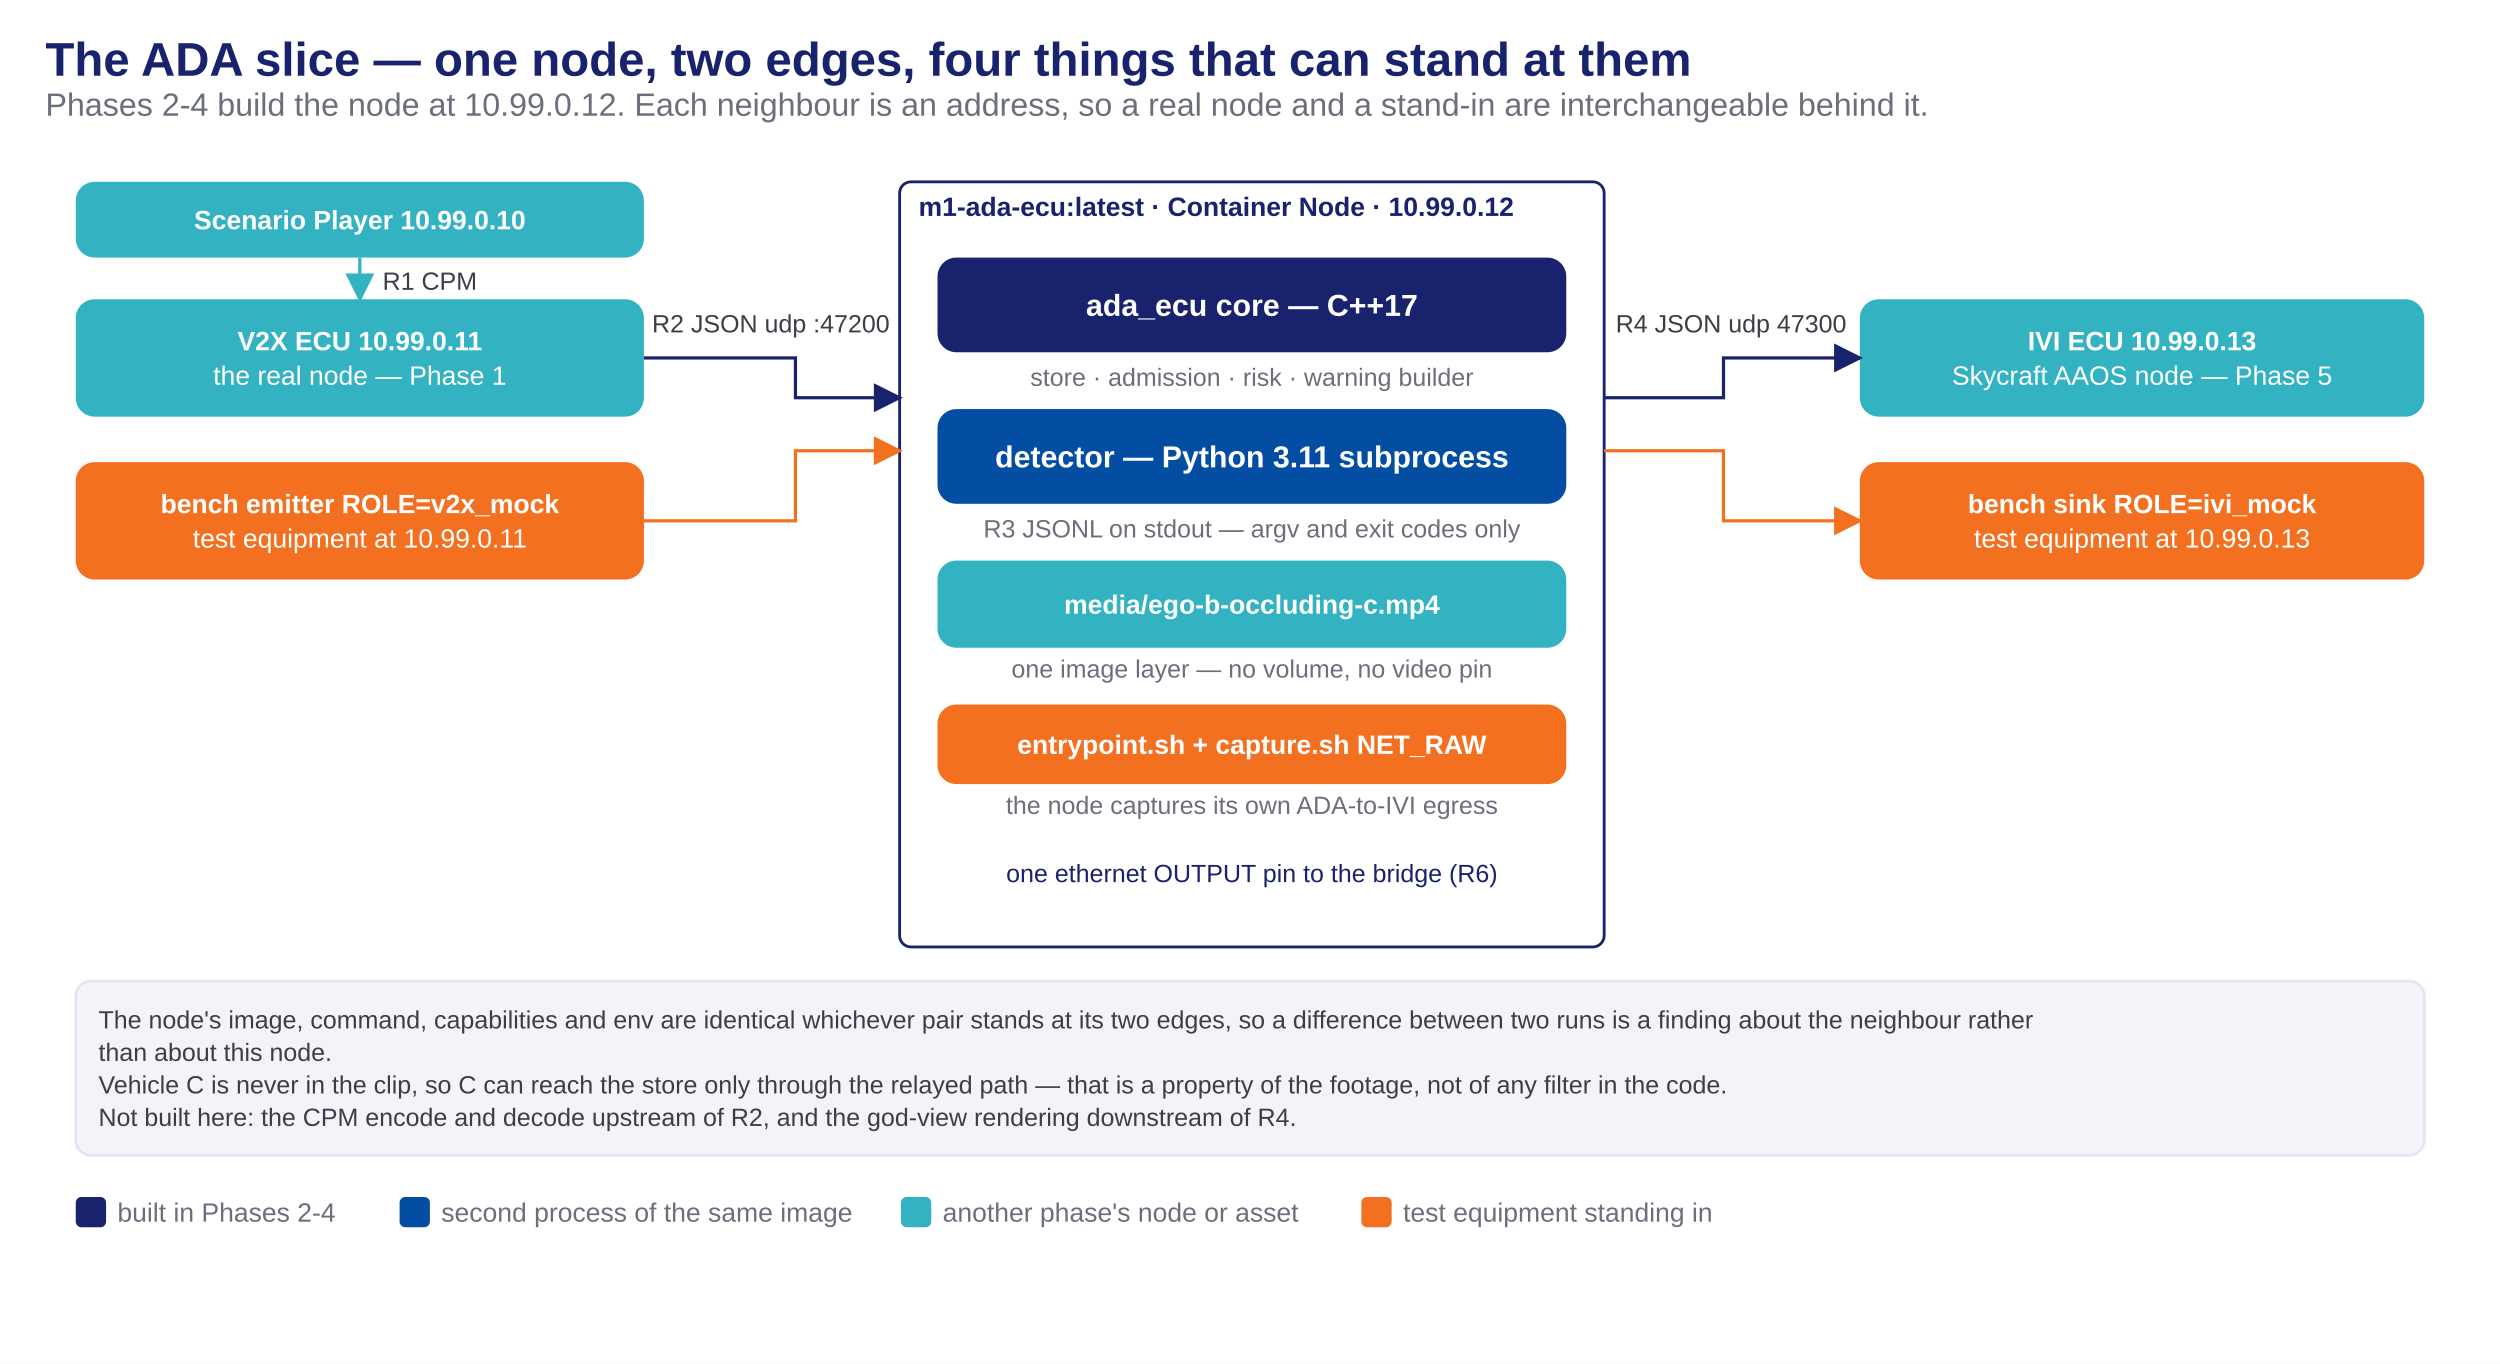
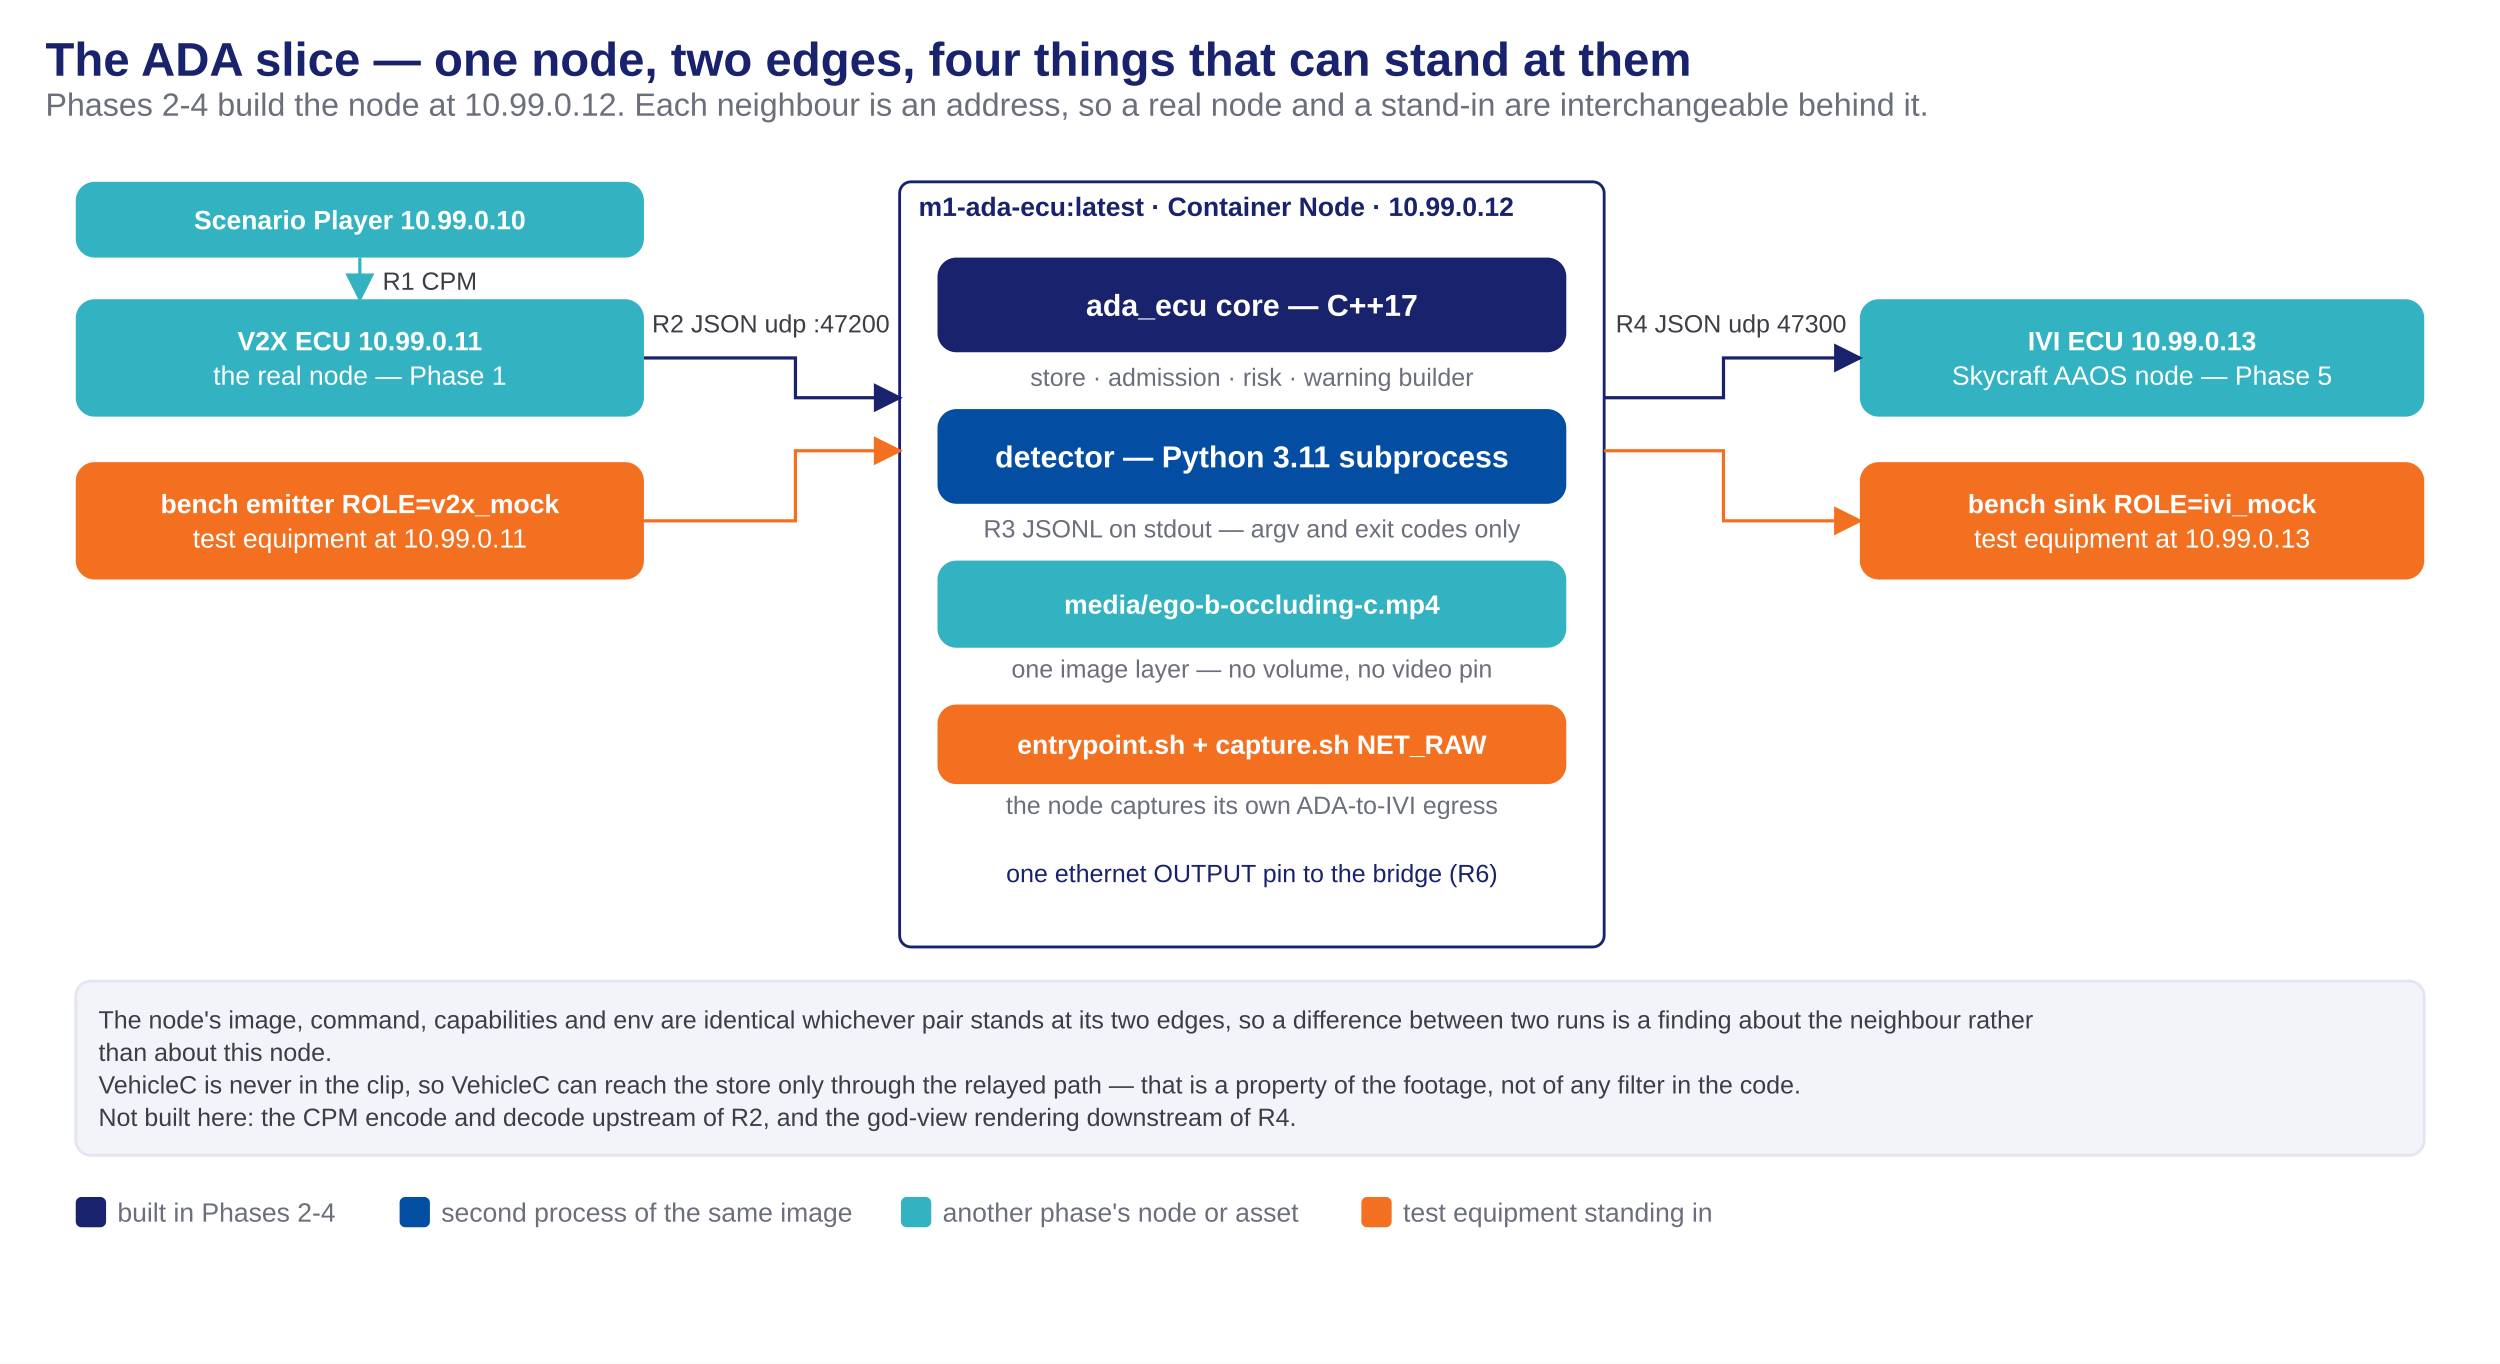
- <svg xmlns="http://www.w3.org/2000/svg" version="1.1" width="1320px" height="720px" viewBox="0 0 1320 720" font-family="Segoe UI, Arial, sans-serif" content="&lt;mxfile host=&quot;app.diagrams.net&quot;&gt;&#10;  &lt;diagram name=&quot;phase2-4-ada-slice&quot; id=&quot;phase2-4-ada-slice&quot;&gt;&#10;    &lt;mxGraphModel dx=&quot;1400&quot; dy=&quot;820&quot; grid=&quot;1&quot; gridSize=&quot;10&quot; guides=&quot;1&quot; tooltips=&quot;1&quot; connect=&quot;1&quot; arrows=&quot;1&quot; fold=&quot;1&quot; page=&quot;1&quot; pageScale=&quot;1&quot; pageWidth=&quot;1320&quot; pageHeight=&quot;720&quot; math=&quot;0&quot; shadow=&quot;0&quot;&gt;&#10;      &lt;root&gt;&#10;        &lt;mxCell id=&quot;0&quot; /&gt;&#10;        &lt;mxCell id=&quot;1&quot; parent=&quot;0&quot; /&gt;&#10;        &lt;mxCell id=&quot;t1&quot; value=&quot;The ADA slice — one node, two edges, four things that can stand at them&quot; style=&quot;text;html=1;align=left;verticalAlign=middle;fontSize=25.0;fontColor=#19226D;fontStyle=1;&quot; vertex=&quot;1&quot; parent=&quot;1&quot;&gt;&lt;mxGeometry x=&quot;24&quot; y=&quot;20&quot; width=&quot;1272&quot; height=&quot;22&quot; as=&quot;geometry&quot; /&gt;&lt;/mxCell&gt;&#10;        &lt;mxCell id=&quot;t2&quot; value=&quot;Phases 2-4 build the node at 10.99.0.12. Each neighbour is an address, so a real node and a stand-in are interchangeable behind it.&quot; style=&quot;text;html=1;align=left;verticalAlign=middle;fontSize=17.0;fontColor=#6b6e7b;fontStyle=0;&quot; vertex=&quot;1&quot; parent=&quot;1&quot;&gt;&lt;mxGeometry x=&quot;24&quot; y=&quot;44&quot; width=&quot;1272&quot; height=&quot;22&quot; as=&quot;geometry&quot; /&gt;&lt;/mxCell&gt;&#10;        &lt;mxCell id=&quot;g3&quot; value=&quot;m1-ada-ecu:latest  ·  Container Node  ·  10.99.0.12&quot; style=&quot;rounded=1;arcSize=6;html=1;fillColor=none;strokeColor=#19226D;fontColor=#19226D;fontSize=14.0;fontStyle=1;verticalAlign=top;align=left;spacingLeft=10;spacingTop=4;dashed=0;&quot; vertex=&quot;1&quot; parent=&quot;1&quot;&gt;&lt;mxGeometry x=&quot;475&quot; y=&quot;96&quot; width=&quot;372&quot; height=&quot;404&quot; as=&quot;geometry&quot; /&gt;&lt;/mxCell&gt;&#10;        &lt;mxCell id=&quot;b4&quot; value=&quot;ada_ecu core — C++17&quot; style=&quot;rounded=1;arcSize=10;html=1;fillColor=#19226D;strokeColor=none;fontColor=#ffffff;fontSize=16.0;fontStyle=1;whiteSpace=wrap;verticalAlign=middle;align=center;&quot; vertex=&quot;1&quot; parent=&quot;1&quot;&gt;&lt;mxGeometry x=&quot;495&quot; y=&quot;136&quot; width=&quot;332&quot; height=&quot;50&quot; as=&quot;geometry&quot; /&gt;&lt;/mxCell&gt;&#10;        &lt;mxCell id=&quot;t5&quot; value=&quot;store · admission · risk · warning builder&quot; style=&quot;text;html=1;align=center;verticalAlign=middle;fontSize=13.2;fontColor=#6b6e7b;fontStyle=0;&quot; vertex=&quot;1&quot; parent=&quot;1&quot;&gt;&lt;mxGeometry x=&quot;495&quot; y=&quot;190&quot; width=&quot;332&quot; height=&quot;18&quot; as=&quot;geometry&quot; /&gt;&lt;/mxCell&gt;&#10;        &lt;mxCell id=&quot;b6&quot; value=&quot;detector — Python 3.11 subprocess&quot; style=&quot;rounded=1;arcSize=10;html=1;fillColor=#034EA2;strokeColor=none;fontColor=#ffffff;fontSize=16.0;fontStyle=1;whiteSpace=wrap;verticalAlign=middle;align=center;&quot; vertex=&quot;1&quot; parent=&quot;1&quot;&gt;&lt;mxGeometry x=&quot;495&quot; y=&quot;216&quot; width=&quot;332&quot; height=&quot;50&quot; as=&quot;geometry&quot; /&gt;&lt;/mxCell&gt;&#10;        &lt;mxCell id=&quot;t7&quot; value=&quot;R3 JSONL on stdout — argv and exit codes only&quot; style=&quot;text;html=1;align=center;verticalAlign=middle;fontSize=13.2;fontColor=#6b6e7b;fontStyle=0;&quot; vertex=&quot;1&quot; parent=&quot;1&quot;&gt;&lt;mxGeometry x=&quot;495&quot; y=&quot;270&quot; width=&quot;332&quot; height=&quot;18&quot; as=&quot;geometry&quot; /&gt;&lt;/mxCell&gt;&#10;        &lt;mxCell id=&quot;b8&quot; value=&quot;media/ego-b-occluding-c.mp4&quot; style=&quot;rounded=1;arcSize=10;html=1;fillColor=#33B2C1;strokeColor=none;fontColor=#ffffff;fontSize=14.0;fontStyle=1;whiteSpace=wrap;verticalAlign=middle;align=center;&quot; vertex=&quot;1&quot; parent=&quot;1&quot;&gt;&lt;mxGeometry x=&quot;495&quot; y=&quot;296&quot; width=&quot;332&quot; height=&quot;46&quot; as=&quot;geometry&quot; /&gt;&lt;/mxCell&gt;&#10;        &lt;mxCell id=&quot;t9&quot; value=&quot;one image layer — no volume, no video pin&quot; style=&quot;text;html=1;align=center;verticalAlign=middle;fontSize=13.2;fontColor=#6b6e7b;fontStyle=0;&quot; vertex=&quot;1&quot; parent=&quot;1&quot;&gt;&lt;mxGeometry x=&quot;495&quot; y=&quot;344&quot; width=&quot;332&quot; height=&quot;18&quot; as=&quot;geometry&quot; /&gt;&lt;/mxCell&gt;&#10;        &lt;mxCell id=&quot;b10&quot; value=&quot;entrypoint.sh + capture.sh   NET_RAW&quot; style=&quot;rounded=1;arcSize=10;html=1;fillColor=#F37021;strokeColor=none;fontColor=#ffffff;fontSize=14.0;fontStyle=1;whiteSpace=wrap;verticalAlign=middle;align=center;&quot; vertex=&quot;1&quot; parent=&quot;1&quot;&gt;&lt;mxGeometry x=&quot;495&quot; y=&quot;372&quot; width=&quot;332&quot; height=&quot;42&quot; as=&quot;geometry&quot; /&gt;&lt;/mxCell&gt;&#10;        &lt;mxCell id=&quot;t11&quot; value=&quot;the node captures its own ADA-to-IVI egress&quot; style=&quot;text;html=1;align=center;verticalAlign=middle;fontSize=13.2;fontColor=#6b6e7b;fontStyle=0;&quot; vertex=&quot;1&quot; parent=&quot;1&quot;&gt;&lt;mxGeometry x=&quot;495&quot; y=&quot;416&quot; width=&quot;332&quot; height=&quot;18&quot; as=&quot;geometry&quot; /&gt;&lt;/mxCell&gt;&#10;        &lt;mxCell id=&quot;t12&quot; value=&quot;one ethernet OUTPUT pin to the bridge (R6)&quot; style=&quot;text;html=1;align=center;verticalAlign=middle;fontSize=13.2;fontColor=#19226D;fontStyle=0;&quot; vertex=&quot;1&quot; parent=&quot;1&quot;&gt;&lt;mxGeometry x=&quot;495&quot; y=&quot;452&quot; width=&quot;332&quot; height=&quot;18&quot; as=&quot;geometry&quot; /&gt;&lt;/mxCell&gt;&#10;        &lt;mxCell id=&quot;b13&quot; value=&quot;Scenario Player   10.99.0.10&quot; style=&quot;rounded=1;arcSize=10;html=1;fillColor=#33B2C1;strokeColor=none;fontColor=#ffffff;fontSize=14.0;fontStyle=1;whiteSpace=wrap;verticalAlign=middle;align=center;&quot; vertex=&quot;1&quot; parent=&quot;1&quot;&gt;&lt;mxGeometry x=&quot;40&quot; y=&quot;96&quot; width=&quot;300&quot; height=&quot;40&quot; as=&quot;geometry&quot; /&gt;&lt;/mxCell&gt;&#10;        &lt;mxCell id=&quot;b14&quot; value=&quot;V2X ECU   10.99.0.11&amp;#10;the real node — Phase 1&quot; style=&quot;rounded=1;arcSize=10;html=1;fillColor=#33B2C1;strokeColor=none;fontColor=#ffffff;fontSize=14.0;fontStyle=1;whiteSpace=wrap;verticalAlign=middle;align=center;&quot; vertex=&quot;1&quot; parent=&quot;1&quot;&gt;&lt;mxGeometry x=&quot;40&quot; y=&quot;158&quot; width=&quot;300&quot; height=&quot;62&quot; as=&quot;geometry&quot; /&gt;&lt;/mxCell&gt;&#10;        &lt;mxCell id=&quot;b15&quot; value=&quot;bench emitter   ROLE=v2x_mock&amp;#10;test equipment at 10.99.0.11&quot; style=&quot;rounded=1;arcSize=10;html=1;fillColor=#F37021;strokeColor=none;fontColor=#ffffff;fontSize=14.0;fontStyle=1;whiteSpace=wrap;verticalAlign=middle;align=center;&quot; vertex=&quot;1&quot; parent=&quot;1&quot;&gt;&lt;mxGeometry x=&quot;40&quot; y=&quot;244&quot; width=&quot;300&quot; height=&quot;62&quot; as=&quot;geometry&quot; /&gt;&lt;/mxCell&gt;&#10;        &lt;mxCell id=&quot;e16&quot; value=&quot;R1 CPM&quot; style=&quot;html=1;endArrow=block;endFill=1;strokeColor=#33B2C1;edgeStyle=orthogonalEdgeStyle;rounded=0;fontSize=13.2;fontColor=#3d3d46;labelBackgroundColor=none;&quot; edge=&quot;1&quot; parent=&quot;1&quot;&gt;&lt;mxGeometry relative=&quot;1&quot; as=&quot;geometry&quot;&gt;&lt;mxPoint x=&quot;190&quot; y=&quot;136&quot; as=&quot;sourcePoint&quot; /&gt;&lt;mxPoint x=&quot;190&quot; y=&quot;158&quot; as=&quot;targetPoint&quot; /&gt;&lt;/mxGeometry&gt;&lt;/mxCell&gt;&#10;        &lt;mxCell id=&quot;e17&quot; value=&quot;R2 JSON  udp :47200&quot; style=&quot;html=1;endArrow=block;endFill=1;strokeColor=#19226D;edgeStyle=orthogonalEdgeStyle;rounded=0;fontSize=13.2;fontColor=#3d3d46;labelBackgroundColor=none;&quot; edge=&quot;1&quot; parent=&quot;1&quot;&gt;&lt;mxGeometry relative=&quot;1&quot; as=&quot;geometry&quot;&gt;&lt;mxPoint x=&quot;340&quot; y=&quot;189&quot; as=&quot;sourcePoint&quot; /&gt;&lt;mxPoint x=&quot;475&quot; y=&quot;210&quot; as=&quot;targetPoint&quot; /&gt;&lt;Array as=&quot;points&quot;&gt;&lt;mxPoint x=&quot;420&quot; y=&quot;189&quot; /&gt;&lt;mxPoint x=&quot;420&quot; y=&quot;210&quot; /&gt;&lt;/Array&gt;&lt;/mxGeometry&gt;&lt;/mxCell&gt;&#10;        &lt;mxCell id=&quot;e18&quot; value=&quot;&quot; style=&quot;html=1;endArrow=block;endFill=1;strokeColor=#F37021;edgeStyle=orthogonalEdgeStyle;rounded=0;fontSize=13.2;fontColor=#3d3d46;labelBackgroundColor=none;&quot; edge=&quot;1&quot; parent=&quot;1&quot;&gt;&lt;mxGeometry relative=&quot;1&quot; as=&quot;geometry&quot;&gt;&lt;mxPoint x=&quot;340&quot; y=&quot;275&quot; as=&quot;sourcePoint&quot; /&gt;&lt;mxPoint x=&quot;475&quot; y=&quot;238&quot; as=&quot;targetPoint&quot; /&gt;&lt;Array as=&quot;points&quot;&gt;&lt;mxPoint x=&quot;420&quot; y=&quot;275&quot; /&gt;&lt;mxPoint x=&quot;420&quot; y=&quot;238&quot; /&gt;&lt;/Array&gt;&lt;/mxGeometry&gt;&lt;/mxCell&gt;&#10;        &lt;mxCell id=&quot;b19&quot; value=&quot;IVI ECU   10.99.0.13&amp;#10;Skycraft AAOS node — Phase 5&quot; style=&quot;rounded=1;arcSize=10;html=1;fillColor=#33B2C1;strokeColor=none;fontColor=#ffffff;fontSize=14.0;fontStyle=1;whiteSpace=wrap;verticalAlign=middle;align=center;&quot; vertex=&quot;1&quot; parent=&quot;1&quot;&gt;&lt;mxGeometry x=&quot;982&quot; y=&quot;158&quot; width=&quot;298&quot; height=&quot;62&quot; as=&quot;geometry&quot; /&gt;&lt;/mxCell&gt;&#10;        &lt;mxCell id=&quot;b20&quot; value=&quot;bench sink   ROLE=ivi_mock&amp;#10;test equipment at 10.99.0.13&quot; style=&quot;rounded=1;arcSize=10;html=1;fillColor=#F37021;strokeColor=none;fontColor=#ffffff;fontSize=14.0;fontStyle=1;whiteSpace=wrap;verticalAlign=middle;align=center;&quot; vertex=&quot;1&quot; parent=&quot;1&quot;&gt;&lt;mxGeometry x=&quot;982&quot; y=&quot;244&quot; width=&quot;298&quot; height=&quot;62&quot; as=&quot;geometry&quot; /&gt;&lt;/mxCell&gt;&#10;        &lt;mxCell id=&quot;e21&quot; value=&quot;R4 JSON  udp 47300&quot; style=&quot;html=1;endArrow=block;endFill=1;strokeColor=#19226D;edgeStyle=orthogonalEdgeStyle;rounded=0;fontSize=13.2;fontColor=#3d3d46;labelBackgroundColor=none;&quot; edge=&quot;1&quot; parent=&quot;1&quot;&gt;&lt;mxGeometry relative=&quot;1&quot; as=&quot;geometry&quot;&gt;&lt;mxPoint x=&quot;847&quot; y=&quot;210&quot; as=&quot;sourcePoint&quot; /&gt;&lt;mxPoint x=&quot;982&quot; y=&quot;189&quot; as=&quot;targetPoint&quot; /&gt;&lt;Array as=&quot;points&quot;&gt;&lt;mxPoint x=&quot;910&quot; y=&quot;210&quot; /&gt;&lt;mxPoint x=&quot;910&quot; y=&quot;189&quot; /&gt;&lt;/Array&gt;&lt;/mxGeometry&gt;&lt;/mxCell&gt;&#10;        &lt;mxCell id=&quot;e22&quot; value=&quot;&quot; style=&quot;html=1;endArrow=block;endFill=1;strokeColor=#F37021;edgeStyle=orthogonalEdgeStyle;rounded=0;fontSize=13.2;fontColor=#3d3d46;labelBackgroundColor=none;&quot; edge=&quot;1&quot; parent=&quot;1&quot;&gt;&lt;mxGeometry relative=&quot;1&quot; as=&quot;geometry&quot;&gt;&lt;mxPoint x=&quot;847&quot; y=&quot;238&quot; as=&quot;sourcePoint&quot; /&gt;&lt;mxPoint x=&quot;982&quot; y=&quot;275&quot; as=&quot;targetPoint&quot; /&gt;&lt;Array as=&quot;points&quot;&gt;&lt;mxPoint x=&quot;910&quot; y=&quot;238&quot; /&gt;&lt;mxPoint x=&quot;910&quot; y=&quot;275&quot; /&gt;&lt;/Array&gt;&lt;/mxGeometry&gt;&lt;/mxCell&gt;&#10;        &lt;mxCell id=&quot;b23&quot; value=&quot;The node&amp;#x27;s image, command, capabilities and env are identical whichever pair stands at its two edges, so a difference between two runs is a finding about the neighbour rather&amp;#10;than about this node.&amp;#10;Vehicle C is never in the clip, so C can reach the store only through the relayed path — that is a property of the footage, not of any filter in the code.&amp;#10;Not built here: the CPM encode and decode upstream of R2, and the god-view rendering downstream of R4.&quot; style=&quot;rounded=1;arcSize=8;html=1;fillColor=#f2f4f9;strokeColor=#e3e6f0;fontColor=#3d3d46;fontSize=13.2;fontStyle=0;whiteSpace=wrap;verticalAlign=middle;align=left;&quot; vertex=&quot;1&quot; parent=&quot;1&quot;&gt;&lt;mxGeometry x=&quot;40&quot; y=&quot;518&quot; width=&quot;1240&quot; height=&quot;92&quot; as=&quot;geometry&quot; /&gt;&lt;/mxCell&gt;&#10;        &lt;mxCell id=&quot;b24&quot; value=&quot;&quot; style=&quot;rounded=1;arcSize=3;html=1;fillColor=#19226D;strokeColor=none;fontColor=#ffffff;fontSize=14.0;fontStyle=1;whiteSpace=wrap;verticalAlign=middle;align=center;&quot; vertex=&quot;1&quot; parent=&quot;1&quot;&gt;&lt;mxGeometry x=&quot;40&quot; y=&quot;632&quot; width=&quot;16&quot; height=&quot;16&quot; as=&quot;geometry&quot; /&gt;&lt;/mxCell&gt;&#10;        &lt;mxCell id=&quot;t25&quot; value=&quot;built in Phases 2-4&quot; style=&quot;text;html=1;align=left;verticalAlign=middle;fontSize=14.0;fontColor=#6b6e7b;fontStyle=0;&quot; vertex=&quot;1&quot; parent=&quot;1&quot;&gt;&lt;mxGeometry x=&quot;62&quot; y=&quot;630&quot; width=&quot;148&quot; height=&quot;20&quot; as=&quot;geometry&quot; /&gt;&lt;/mxCell&gt;&#10;        &lt;mxCell id=&quot;b26&quot; value=&quot;&quot; style=&quot;rounded=1;arcSize=3;html=1;fillColor=#034EA2;strokeColor=none;fontColor=#ffffff;fontSize=14.0;fontStyle=1;whiteSpace=wrap;verticalAlign=middle;align=center;&quot; vertex=&quot;1&quot; parent=&quot;1&quot;&gt;&lt;mxGeometry x=&quot;210.99&quot; y=&quot;632&quot; width=&quot;16&quot; height=&quot;16&quot; as=&quot;geometry&quot; /&gt;&lt;/mxCell&gt;&#10;        &lt;mxCell id=&quot;t27&quot; value=&quot;second process of the same image&quot; style=&quot;text;html=1;align=left;verticalAlign=middle;fontSize=14.0;fontColor=#6b6e7b;fontStyle=0;&quot; vertex=&quot;1&quot; parent=&quot;1&quot;&gt;&lt;mxGeometry x=&quot;232.99&quot; y=&quot;630&quot; width=&quot;242&quot; height=&quot;20&quot; as=&quot;geometry&quot; /&gt;&lt;/mxCell&gt;&#10;        &lt;mxCell id=&quot;b28&quot; value=&quot;&quot; style=&quot;rounded=1;arcSize=3;html=1;fillColor=#33B2C1;strokeColor=none;fontColor=#ffffff;fontSize=14.0;fontStyle=1;whiteSpace=wrap;verticalAlign=middle;align=center;&quot; vertex=&quot;1&quot; parent=&quot;1&quot;&gt;&lt;mxGeometry x=&quot;475.71&quot; y=&quot;632&quot; width=&quot;16&quot; height=&quot;16&quot; as=&quot;geometry&quot; /&gt;&lt;/mxCell&gt;&#10;        &lt;mxCell id=&quot;t29&quot; value=&quot;another phase&amp;#x27;s node or asset&quot; style=&quot;text;html=1;align=left;verticalAlign=middle;fontSize=14.0;fontColor=#6b6e7b;fontStyle=0;&quot; vertex=&quot;1&quot; parent=&quot;1&quot;&gt;&lt;mxGeometry x=&quot;497.71&quot; y=&quot;630&quot; width=&quot;221&quot; height=&quot;20&quot; as=&quot;geometry&quot; /&gt;&lt;/mxCell&gt;&#10;        &lt;mxCell id=&quot;b30&quot; value=&quot;&quot; style=&quot;rounded=1;arcSize=3;html=1;fillColor=#F37021;strokeColor=none;fontColor=#ffffff;fontSize=14.0;fontStyle=1;whiteSpace=wrap;verticalAlign=middle;align=center;&quot; vertex=&quot;1&quot; parent=&quot;1&quot;&gt;&lt;mxGeometry x=&quot;718.8&quot; y=&quot;632&quot; width=&quot;16&quot; height=&quot;16&quot; as=&quot;geometry&quot; /&gt;&lt;/mxCell&gt;&#10;        &lt;mxCell id=&quot;t31&quot; value=&quot;test equipment standing in&quot; style=&quot;text;html=1;align=left;verticalAlign=middle;fontSize=14.0;fontColor=#6b6e7b;fontStyle=0;&quot; vertex=&quot;1&quot; parent=&quot;1&quot;&gt;&lt;mxGeometry x=&quot;740.8&quot; y=&quot;630&quot; width=&quot;199&quot; height=&quot;20&quot; as=&quot;geometry&quot; /&gt;&lt;/mxCell&gt;&#10;      &lt;/root&gt;&#10;    &lt;/mxGraphModel&gt;&#10;  &lt;/diagram&gt;&#10;&lt;/mxfile&gt;&#10;">
+ <svg xmlns="http://www.w3.org/2000/svg" version="1.1" width="1320px" height="720px" viewBox="0 0 1320 720" font-family="Segoe UI, Arial, sans-serif" content="&lt;mxfile host=&quot;app.diagrams.net&quot;&gt;&#10;  &lt;diagram name=&quot;phase2-4-ada-slice&quot; id=&quot;phase2-4-ada-slice&quot;&gt;&#10;    &lt;mxGraphModel dx=&quot;1400&quot; dy=&quot;820&quot; grid=&quot;1&quot; gridSize=&quot;10&quot; guides=&quot;1&quot; tooltips=&quot;1&quot; connect=&quot;1&quot; arrows=&quot;1&quot; fold=&quot;1&quot; page=&quot;1&quot; pageScale=&quot;1&quot; pageWidth=&quot;1320&quot; pageHeight=&quot;720&quot; math=&quot;0&quot; shadow=&quot;0&quot;&gt;&#10;      &lt;root&gt;&#10;        &lt;mxCell id=&quot;0&quot; /&gt;&#10;        &lt;mxCell id=&quot;1&quot; parent=&quot;0&quot; /&gt;&#10;        &lt;mxCell id=&quot;t1&quot; value=&quot;The ADA slice — one node, two edges, four things that can stand at them&quot; style=&quot;text;html=1;align=left;verticalAlign=middle;fontSize=25.0;fontColor=#19226D;fontStyle=1;&quot; vertex=&quot;1&quot; parent=&quot;1&quot;&gt;&lt;mxGeometry x=&quot;24&quot; y=&quot;20&quot; width=&quot;1272&quot; height=&quot;22&quot; as=&quot;geometry&quot; /&gt;&lt;/mxCell&gt;&#10;        &lt;mxCell id=&quot;t2&quot; value=&quot;Phases 2-4 build the node at 10.99.0.12. Each neighbour is an address, so a real node and a stand-in are interchangeable behind it.&quot; style=&quot;text;html=1;align=left;verticalAlign=middle;fontSize=17.0;fontColor=#6b6e7b;fontStyle=0;&quot; vertex=&quot;1&quot; parent=&quot;1&quot;&gt;&lt;mxGeometry x=&quot;24&quot; y=&quot;44&quot; width=&quot;1272&quot; height=&quot;22&quot; as=&quot;geometry&quot; /&gt;&lt;/mxCell&gt;&#10;        &lt;mxCell id=&quot;g3&quot; value=&quot;m1-ada-ecu:latest  ·  Container Node  ·  10.99.0.12&quot; style=&quot;rounded=1;arcSize=6;html=1;fillColor=none;strokeColor=#19226D;fontColor=#19226D;fontSize=14.0;fontStyle=1;verticalAlign=top;align=left;spacingLeft=10;spacingTop=4;dashed=0;&quot; vertex=&quot;1&quot; parent=&quot;1&quot;&gt;&lt;mxGeometry x=&quot;475&quot; y=&quot;96&quot; width=&quot;372&quot; height=&quot;404&quot; as=&quot;geometry&quot; /&gt;&lt;/mxCell&gt;&#10;        &lt;mxCell id=&quot;b4&quot; value=&quot;ada_ecu core — C++17&quot; style=&quot;rounded=1;arcSize=10;html=1;fillColor=#19226D;strokeColor=none;fontColor=#ffffff;fontSize=16.0;fontStyle=1;whiteSpace=wrap;verticalAlign=middle;align=center;&quot; vertex=&quot;1&quot; parent=&quot;1&quot;&gt;&lt;mxGeometry x=&quot;495&quot; y=&quot;136&quot; width=&quot;332&quot; height=&quot;50&quot; as=&quot;geometry&quot; /&gt;&lt;/mxCell&gt;&#10;        &lt;mxCell id=&quot;t5&quot; value=&quot;store · admission · risk · warning builder&quot; style=&quot;text;html=1;align=center;verticalAlign=middle;fontSize=13.2;fontColor=#6b6e7b;fontStyle=0;&quot; vertex=&quot;1&quot; parent=&quot;1&quot;&gt;&lt;mxGeometry x=&quot;495&quot; y=&quot;190&quot; width=&quot;332&quot; height=&quot;18&quot; as=&quot;geometry&quot; /&gt;&lt;/mxCell&gt;&#10;        &lt;mxCell id=&quot;b6&quot; value=&quot;detector — Python 3.11 subprocess&quot; style=&quot;rounded=1;arcSize=10;html=1;fillColor=#034EA2;strokeColor=none;fontColor=#ffffff;fontSize=16.0;fontStyle=1;whiteSpace=wrap;verticalAlign=middle;align=center;&quot; vertex=&quot;1&quot; parent=&quot;1&quot;&gt;&lt;mxGeometry x=&quot;495&quot; y=&quot;216&quot; width=&quot;332&quot; height=&quot;50&quot; as=&quot;geometry&quot; /&gt;&lt;/mxCell&gt;&#10;        &lt;mxCell id=&quot;t7&quot; value=&quot;R3 JSONL on stdout — argv and exit codes only&quot; style=&quot;text;html=1;align=center;verticalAlign=middle;fontSize=13.2;fontColor=#6b6e7b;fontStyle=0;&quot; vertex=&quot;1&quot; parent=&quot;1&quot;&gt;&lt;mxGeometry x=&quot;495&quot; y=&quot;270&quot; width=&quot;332&quot; height=&quot;18&quot; as=&quot;geometry&quot; /&gt;&lt;/mxCell&gt;&#10;        &lt;mxCell id=&quot;b8&quot; value=&quot;media/ego-b-occluding-c.mp4&quot; style=&quot;rounded=1;arcSize=10;html=1;fillColor=#33B2C1;strokeColor=none;fontColor=#ffffff;fontSize=14.0;fontStyle=1;whiteSpace=wrap;verticalAlign=middle;align=center;&quot; vertex=&quot;1&quot; parent=&quot;1&quot;&gt;&lt;mxGeometry x=&quot;495&quot; y=&quot;296&quot; width=&quot;332&quot; height=&quot;46&quot; as=&quot;geometry&quot; /&gt;&lt;/mxCell&gt;&#10;        &lt;mxCell id=&quot;t9&quot; value=&quot;one image layer — no volume, no video pin&quot; style=&quot;text;html=1;align=center;verticalAlign=middle;fontSize=13.2;fontColor=#6b6e7b;fontStyle=0;&quot; vertex=&quot;1&quot; parent=&quot;1&quot;&gt;&lt;mxGeometry x=&quot;495&quot; y=&quot;344&quot; width=&quot;332&quot; height=&quot;18&quot; as=&quot;geometry&quot; /&gt;&lt;/mxCell&gt;&#10;        &lt;mxCell id=&quot;b10&quot; value=&quot;entrypoint.sh + capture.sh   NET_RAW&quot; style=&quot;rounded=1;arcSize=10;html=1;fillColor=#F37021;strokeColor=none;fontColor=#ffffff;fontSize=14.0;fontStyle=1;whiteSpace=wrap;verticalAlign=middle;align=center;&quot; vertex=&quot;1&quot; parent=&quot;1&quot;&gt;&lt;mxGeometry x=&quot;495&quot; y=&quot;372&quot; width=&quot;332&quot; height=&quot;42&quot; as=&quot;geometry&quot; /&gt;&lt;/mxCell&gt;&#10;        &lt;mxCell id=&quot;t11&quot; value=&quot;the node captures its own ADA-to-IVI egress&quot; style=&quot;text;html=1;align=center;verticalAlign=middle;fontSize=13.2;fontColor=#6b6e7b;fontStyle=0;&quot; vertex=&quot;1&quot; parent=&quot;1&quot;&gt;&lt;mxGeometry x=&quot;495&quot; y=&quot;416&quot; width=&quot;332&quot; height=&quot;18&quot; as=&quot;geometry&quot; /&gt;&lt;/mxCell&gt;&#10;        &lt;mxCell id=&quot;t12&quot; value=&quot;one ethernet OUTPUT pin to the bridge (R6)&quot; style=&quot;text;html=1;align=center;verticalAlign=middle;fontSize=13.2;fontColor=#19226D;fontStyle=0;&quot; vertex=&quot;1&quot; parent=&quot;1&quot;&gt;&lt;mxGeometry x=&quot;495&quot; y=&quot;452&quot; width=&quot;332&quot; height=&quot;18&quot; as=&quot;geometry&quot; /&gt;&lt;/mxCell&gt;&#10;        &lt;mxCell id=&quot;b13&quot; value=&quot;Scenario Player   10.99.0.10&quot; style=&quot;rounded=1;arcSize=10;html=1;fillColor=#33B2C1;strokeColor=none;fontColor=#ffffff;fontSize=14.0;fontStyle=1;whiteSpace=wrap;verticalAlign=middle;align=center;&quot; vertex=&quot;1&quot; parent=&quot;1&quot;&gt;&lt;mxGeometry x=&quot;40&quot; y=&quot;96&quot; width=&quot;300&quot; height=&quot;40&quot; as=&quot;geometry&quot; /&gt;&lt;/mxCell&gt;&#10;        &lt;mxCell id=&quot;b14&quot; value=&quot;V2X ECU   10.99.0.11&amp;#10;the real node — Phase 1&quot; style=&quot;rounded=1;arcSize=10;html=1;fillColor=#33B2C1;strokeColor=none;fontColor=#ffffff;fontSize=14.0;fontStyle=1;whiteSpace=wrap;verticalAlign=middle;align=center;&quot; vertex=&quot;1&quot; parent=&quot;1&quot;&gt;&lt;mxGeometry x=&quot;40&quot; y=&quot;158&quot; width=&quot;300&quot; height=&quot;62&quot; as=&quot;geometry&quot; /&gt;&lt;/mxCell&gt;&#10;        &lt;mxCell id=&quot;b15&quot; value=&quot;bench emitter   ROLE=v2x_mock&amp;#10;test equipment at 10.99.0.11&quot; style=&quot;rounded=1;arcSize=10;html=1;fillColor=#F37021;strokeColor=none;fontColor=#ffffff;fontSize=14.0;fontStyle=1;whiteSpace=wrap;verticalAlign=middle;align=center;&quot; vertex=&quot;1&quot; parent=&quot;1&quot;&gt;&lt;mxGeometry x=&quot;40&quot; y=&quot;244&quot; width=&quot;300&quot; height=&quot;62&quot; as=&quot;geometry&quot; /&gt;&lt;/mxCell&gt;&#10;        &lt;mxCell id=&quot;e16&quot; value=&quot;R1 CPM&quot; style=&quot;html=1;endArrow=block;endFill=1;strokeColor=#33B2C1;edgeStyle=orthogonalEdgeStyle;rounded=0;fontSize=13.2;fontColor=#3d3d46;labelBackgroundColor=none;&quot; edge=&quot;1&quot; parent=&quot;1&quot;&gt;&lt;mxGeometry relative=&quot;1&quot; as=&quot;geometry&quot;&gt;&lt;mxPoint x=&quot;190&quot; y=&quot;136&quot; as=&quot;sourcePoint&quot; /&gt;&lt;mxPoint x=&quot;190&quot; y=&quot;158&quot; as=&quot;targetPoint&quot; /&gt;&lt;/mxGeometry&gt;&lt;/mxCell&gt;&#10;        &lt;mxCell id=&quot;e17&quot; value=&quot;R2 JSON  udp :47200&quot; style=&quot;html=1;endArrow=block;endFill=1;strokeColor=#19226D;edgeStyle=orthogonalEdgeStyle;rounded=0;fontSize=13.2;fontColor=#3d3d46;labelBackgroundColor=none;&quot; edge=&quot;1&quot; parent=&quot;1&quot;&gt;&lt;mxGeometry relative=&quot;1&quot; as=&quot;geometry&quot;&gt;&lt;mxPoint x=&quot;340&quot; y=&quot;189&quot; as=&quot;sourcePoint&quot; /&gt;&lt;mxPoint x=&quot;475&quot; y=&quot;210&quot; as=&quot;targetPoint&quot; /&gt;&lt;Array as=&quot;points&quot;&gt;&lt;mxPoint x=&quot;420&quot; y=&quot;189&quot; /&gt;&lt;mxPoint x=&quot;420&quot; y=&quot;210&quot; /&gt;&lt;/Array&gt;&lt;/mxGeometry&gt;&lt;/mxCell&gt;&#10;        &lt;mxCell id=&quot;e18&quot; value=&quot;&quot; style=&quot;html=1;endArrow=block;endFill=1;strokeColor=#F37021;edgeStyle=orthogonalEdgeStyle;rounded=0;fontSize=13.2;fontColor=#3d3d46;labelBackgroundColor=none;&quot; edge=&quot;1&quot; parent=&quot;1&quot;&gt;&lt;mxGeometry relative=&quot;1&quot; as=&quot;geometry&quot;&gt;&lt;mxPoint x=&quot;340&quot; y=&quot;275&quot; as=&quot;sourcePoint&quot; /&gt;&lt;mxPoint x=&quot;475&quot; y=&quot;238&quot; as=&quot;targetPoint&quot; /&gt;&lt;Array as=&quot;points&quot;&gt;&lt;mxPoint x=&quot;420&quot; y=&quot;275&quot; /&gt;&lt;mxPoint x=&quot;420&quot; y=&quot;238&quot; /&gt;&lt;/Array&gt;&lt;/mxGeometry&gt;&lt;/mxCell&gt;&#10;        &lt;mxCell id=&quot;b19&quot; value=&quot;IVI ECU   10.99.0.13&amp;#10;Skycraft AAOS node — Phase 5&quot; style=&quot;rounded=1;arcSize=10;html=1;fillColor=#33B2C1;strokeColor=none;fontColor=#ffffff;fontSize=14.0;fontStyle=1;whiteSpace=wrap;verticalAlign=middle;align=center;&quot; vertex=&quot;1&quot; parent=&quot;1&quot;&gt;&lt;mxGeometry x=&quot;982&quot; y=&quot;158&quot; width=&quot;298&quot; height=&quot;62&quot; as=&quot;geometry&quot; /&gt;&lt;/mxCell&gt;&#10;        &lt;mxCell id=&quot;b20&quot; value=&quot;bench sink   ROLE=ivi_mock&amp;#10;test equipment at 10.99.0.13&quot; style=&quot;rounded=1;arcSize=10;html=1;fillColor=#F37021;strokeColor=none;fontColor=#ffffff;fontSize=14.0;fontStyle=1;whiteSpace=wrap;verticalAlign=middle;align=center;&quot; vertex=&quot;1&quot; parent=&quot;1&quot;&gt;&lt;mxGeometry x=&quot;982&quot; y=&quot;244&quot; width=&quot;298&quot; height=&quot;62&quot; as=&quot;geometry&quot; /&gt;&lt;/mxCell&gt;&#10;        &lt;mxCell id=&quot;e21&quot; value=&quot;R4 JSON  udp 47300&quot; style=&quot;html=1;endArrow=block;endFill=1;strokeColor=#19226D;edgeStyle=orthogonalEdgeStyle;rounded=0;fontSize=13.2;fontColor=#3d3d46;labelBackgroundColor=none;&quot; edge=&quot;1&quot; parent=&quot;1&quot;&gt;&lt;mxGeometry relative=&quot;1&quot; as=&quot;geometry&quot;&gt;&lt;mxPoint x=&quot;847&quot; y=&quot;210&quot; as=&quot;sourcePoint&quot; /&gt;&lt;mxPoint x=&quot;982&quot; y=&quot;189&quot; as=&quot;targetPoint&quot; /&gt;&lt;Array as=&quot;points&quot;&gt;&lt;mxPoint x=&quot;910&quot; y=&quot;210&quot; /&gt;&lt;mxPoint x=&quot;910&quot; y=&quot;189&quot; /&gt;&lt;/Array&gt;&lt;/mxGeometry&gt;&lt;/mxCell&gt;&#10;        &lt;mxCell id=&quot;e22&quot; value=&quot;&quot; style=&quot;html=1;endArrow=block;endFill=1;strokeColor=#F37021;edgeStyle=orthogonalEdgeStyle;rounded=0;fontSize=13.2;fontColor=#3d3d46;labelBackgroundColor=none;&quot; edge=&quot;1&quot; parent=&quot;1&quot;&gt;&lt;mxGeometry relative=&quot;1&quot; as=&quot;geometry&quot;&gt;&lt;mxPoint x=&quot;847&quot; y=&quot;238&quot; as=&quot;sourcePoint&quot; /&gt;&lt;mxPoint x=&quot;982&quot; y=&quot;275&quot; as=&quot;targetPoint&quot; /&gt;&lt;Array as=&quot;points&quot;&gt;&lt;mxPoint x=&quot;910&quot; y=&quot;238&quot; /&gt;&lt;mxPoint x=&quot;910&quot; y=&quot;275&quot; /&gt;&lt;/Array&gt;&lt;/mxGeometry&gt;&lt;/mxCell&gt;&#10;        &lt;mxCell id=&quot;b23&quot; value=&quot;The node&amp;#x27;s image, command, capabilities and env are identical whichever pair stands at its two edges, so a difference between two runs is a finding about the neighbour rather&amp;#10;than about this node.&amp;#10;VehicleC is never in the clip, so VehicleC can reach the store only through the relayed path — that is a property of the footage, not of any filter in the code.&amp;#10;Not built here: the CPM encode and decode upstream of R2, and the god-view rendering downstream of R4.&quot; style=&quot;rounded=1;arcSize=8;html=1;fillColor=#f2f4f9;strokeColor=#e3e6f0;fontColor=#3d3d46;fontSize=13.2;fontStyle=0;whiteSpace=wrap;verticalAlign=middle;align=left;&quot; vertex=&quot;1&quot; parent=&quot;1&quot;&gt;&lt;mxGeometry x=&quot;40&quot; y=&quot;518&quot; width=&quot;1240&quot; height=&quot;92&quot; as=&quot;geometry&quot; /&gt;&lt;/mxCell&gt;&#10;        &lt;mxCell id=&quot;b24&quot; value=&quot;&quot; style=&quot;rounded=1;arcSize=3;html=1;fillColor=#19226D;strokeColor=none;fontColor=#ffffff;fontSize=14.0;fontStyle=1;whiteSpace=wrap;verticalAlign=middle;align=center;&quot; vertex=&quot;1&quot; parent=&quot;1&quot;&gt;&lt;mxGeometry x=&quot;40&quot; y=&quot;632&quot; width=&quot;16&quot; height=&quot;16&quot; as=&quot;geometry&quot; /&gt;&lt;/mxCell&gt;&#10;        &lt;mxCell id=&quot;t25&quot; value=&quot;built in Phases 2-4&quot; style=&quot;text;html=1;align=left;verticalAlign=middle;fontSize=14.0;fontColor=#6b6e7b;fontStyle=0;&quot; vertex=&quot;1&quot; parent=&quot;1&quot;&gt;&lt;mxGeometry x=&quot;62&quot; y=&quot;630&quot; width=&quot;148&quot; height=&quot;20&quot; as=&quot;geometry&quot; /&gt;&lt;/mxCell&gt;&#10;        &lt;mxCell id=&quot;b26&quot; value=&quot;&quot; style=&quot;rounded=1;arcSize=3;html=1;fillColor=#034EA2;strokeColor=none;fontColor=#ffffff;fontSize=14.0;fontStyle=1;whiteSpace=wrap;verticalAlign=middle;align=center;&quot; vertex=&quot;1&quot; parent=&quot;1&quot;&gt;&lt;mxGeometry x=&quot;210.99&quot; y=&quot;632&quot; width=&quot;16&quot; height=&quot;16&quot; as=&quot;geometry&quot; /&gt;&lt;/mxCell&gt;&#10;        &lt;mxCell id=&quot;t27&quot; value=&quot;second process of the same image&quot; style=&quot;text;html=1;align=left;verticalAlign=middle;fontSize=14.0;fontColor=#6b6e7b;fontStyle=0;&quot; vertex=&quot;1&quot; parent=&quot;1&quot;&gt;&lt;mxGeometry x=&quot;232.99&quot; y=&quot;630&quot; width=&quot;242&quot; height=&quot;20&quot; as=&quot;geometry&quot; /&gt;&lt;/mxCell&gt;&#10;        &lt;mxCell id=&quot;b28&quot; value=&quot;&quot; style=&quot;rounded=1;arcSize=3;html=1;fillColor=#33B2C1;strokeColor=none;fontColor=#ffffff;fontSize=14.0;fontStyle=1;whiteSpace=wrap;verticalAlign=middle;align=center;&quot; vertex=&quot;1&quot; parent=&quot;1&quot;&gt;&lt;mxGeometry x=&quot;475.71&quot; y=&quot;632&quot; width=&quot;16&quot; height=&quot;16&quot; as=&quot;geometry&quot; /&gt;&lt;/mxCell&gt;&#10;        &lt;mxCell id=&quot;t29&quot; value=&quot;another phase&amp;#x27;s node or asset&quot; style=&quot;text;html=1;align=left;verticalAlign=middle;fontSize=14.0;fontColor=#6b6e7b;fontStyle=0;&quot; vertex=&quot;1&quot; parent=&quot;1&quot;&gt;&lt;mxGeometry x=&quot;497.71&quot; y=&quot;630&quot; width=&quot;221&quot; height=&quot;20&quot; as=&quot;geometry&quot; /&gt;&lt;/mxCell&gt;&#10;        &lt;mxCell id=&quot;b30&quot; value=&quot;&quot; style=&quot;rounded=1;arcSize=3;html=1;fillColor=#F37021;strokeColor=none;fontColor=#ffffff;fontSize=14.0;fontStyle=1;whiteSpace=wrap;verticalAlign=middle;align=center;&quot; vertex=&quot;1&quot; parent=&quot;1&quot;&gt;&lt;mxGeometry x=&quot;718.8&quot; y=&quot;632&quot; width=&quot;16&quot; height=&quot;16&quot; as=&quot;geometry&quot; /&gt;&lt;/mxCell&gt;&#10;        &lt;mxCell id=&quot;t31&quot; value=&quot;test equipment standing in&quot; style=&quot;text;html=1;align=left;verticalAlign=middle;fontSize=14.0;fontColor=#6b6e7b;fontStyle=0;&quot; vertex=&quot;1&quot; parent=&quot;1&quot;&gt;&lt;mxGeometry x=&quot;740.8&quot; y=&quot;630&quot; width=&quot;199&quot; height=&quot;20&quot; as=&quot;geometry&quot; /&gt;&lt;/mxCell&gt;&#10;      &lt;/root&gt;&#10;    &lt;/mxGraphModel&gt;&#10;  &lt;/diagram&gt;&#10;&lt;/mxfile&gt;&#10;">
  <rect width="1320" height="720" fill="#ffffff" />
  <defs>
    <marker id="ar19226D" markerWidth="9" markerHeight="9" refX="8" refY="4.5" orient="auto">
      <path d="M0,0 L9,4.5 L0,9 z" fill="#19226D" />
    </marker>
    <marker id="ar33B2C1" markerWidth="9" markerHeight="9" refX="8" refY="4.5" orient="auto">
      <path d="M0,0 L9,4.5 L0,9 z" fill="#33B2C1" />
    </marker>
    <marker id="arF37021" markerWidth="9" markerHeight="9" refX="8" refY="4.5" orient="auto">
      <path d="M0,0 L9,4.5 L0,9 z" fill="#F37021" />
    </marker>
  </defs>
  <rect x="475" y="96" width="372" height="404" rx="6" fill="none" stroke="#19226D" stroke-width="1.5" />
  <text x="485" y="114.0" font-size="14.0" fill="#19226D" font-weight="bold" text-anchor="start">m1-ada-ecu:latest  ·  Container Node  ·  10.99.0.12</text>
  <text x="24" y="40" font-size="25.0" fill="#19226D" text-anchor="start" font-weight="bold">The ADA slice — one node, two edges, four things that can stand at them</text>
  <text x="24" y="61.12" font-size="17.0" fill="#6b6e7b" text-anchor="start">Phases 2-4 build the node at 10.99.0.12. Each neighbour is an address, so a real node and a stand-in are interchangeable behind it.</text>
  <rect x="495" y="136" width="332" height="50" rx="10" fill="#19226D" stroke="none" stroke-width="1.5" />
  <text x="661" y="166.76" font-size="16.0" fill="#ffffff" text-anchor="middle" font-weight="bold">ada_ecu core — C++17</text>
  <text x="661" y="203.752" font-size="13.2" fill="#6b6e7b" text-anchor="middle">store · admission · risk · warning builder</text>
  <rect x="495" y="216" width="332" height="50" rx="10" fill="#034EA2" stroke="none" stroke-width="1.5" />
  <text x="661" y="246.76" font-size="16.0" fill="#ffffff" text-anchor="middle" font-weight="bold">detector — Python 3.11 subprocess</text>
  <text x="661" y="283.752" font-size="13.2" fill="#6b6e7b" text-anchor="middle">R3 JSONL on stdout — argv and exit codes only</text>
  <rect x="495" y="296" width="332" height="46" rx="10" fill="#33B2C1" stroke="none" stroke-width="1.5" />
  <text x="661" y="324.04" font-size="14.0" fill="#ffffff" text-anchor="middle" font-weight="bold">media/ego-b-occluding-c.mp4</text>
  <text x="661" y="357.752" font-size="13.2" fill="#6b6e7b" text-anchor="middle">one image layer — no volume, no video pin</text>
  <rect x="495" y="372" width="332" height="42" rx="10" fill="#F37021" stroke="none" stroke-width="1.5" />
  <text x="661" y="398.04" font-size="14.0" fill="#ffffff" text-anchor="middle" font-weight="bold">entrypoint.sh + capture.sh   NET_RAW</text>
  <text x="661" y="429.752" font-size="13.2" fill="#6b6e7b" text-anchor="middle">the node captures its own ADA-to-IVI egress</text>
  <text x="661" y="465.752" font-size="13.2" fill="#19226D" text-anchor="middle">one ethernet OUTPUT pin to the bridge (R6)</text>
  <rect x="40" y="96" width="300" height="40" rx="10" fill="#33B2C1" stroke="none" stroke-width="1.5" />
  <text x="190" y="121.04" font-size="14.0" fill="#ffffff" text-anchor="middle" font-weight="bold">Scenario Player   10.99.0.10</text>
  <rect x="40" y="158" width="300" height="62" rx="10" fill="#33B2C1" stroke="none" stroke-width="1.5" />
  <text x="190" y="184.94" font-size="14.0" fill="#ffffff" text-anchor="middle" font-weight="bold">V2X ECU   10.99.0.11</text>
  <text x="190" y="203.14" font-size="14.0" fill="#ffffff" text-anchor="middle">the real node — Phase 1</text>
  <rect x="40" y="244" width="300" height="62" rx="10" fill="#F37021" stroke="none" stroke-width="1.5" />
  <text x="190" y="270.94" font-size="14.0" fill="#ffffff" text-anchor="middle" font-weight="bold">bench emitter   ROLE=v2x_mock</text>
  <text x="190" y="289.14" font-size="14.0" fill="#ffffff" text-anchor="middle">test equipment at 10.99.0.11</text>
  <rect x="982" y="158" width="298" height="62" rx="10" fill="#33B2C1" stroke="none" stroke-width="1.5" />
  <text x="1131" y="184.94" font-size="14.0" fill="#ffffff" text-anchor="middle" font-weight="bold">IVI ECU   10.99.0.13</text>
  <text x="1131" y="203.14" font-size="14.0" fill="#ffffff" text-anchor="middle">Skycraft AAOS node — Phase 5</text>
  <rect x="982" y="244" width="298" height="62" rx="10" fill="#F37021" stroke="none" stroke-width="1.5" />
  <text x="1131" y="270.94" font-size="14.0" fill="#ffffff" text-anchor="middle" font-weight="bold">bench sink   ROLE=ivi_mock</text>
  <text x="1131" y="289.14" font-size="14.0" fill="#ffffff" text-anchor="middle">test equipment at 10.99.0.13</text>
  <rect x="40" y="518" width="1240" height="92" rx="8" fill="#f2f4f9" stroke="#e3e6f0" stroke-width="1.5" />
  <text x="52" y="543.012" font-size="13.2" fill="#3d3d46" text-anchor="start">The node's image, command, capabilities and env are identical whichever pair stands at its two edges, so a difference between two runs is a finding about the neighbour rather</text>
  <text x="52" y="560.172" font-size="13.2" fill="#3d3d46" text-anchor="start">than about this node.</text>
-   <text x="52" y="577.332" font-size="13.2" fill="#3d3d46" text-anchor="start">Vehicle C is never in the clip, so C can reach the store only through the relayed path — that is a property of the footage, not of any filter in the code.</text>
+   <text x="52" y="577.332" font-size="13.2" fill="#3d3d46" text-anchor="start">VehicleC is never in the clip, so VehicleC can reach the store only through the relayed path — that is a property of the footage, not of any filter in the code.</text>
  <text x="52" y="594.492" font-size="13.2" fill="#3d3d46" text-anchor="start">Not built here: the CPM encode and decode upstream of R2, and the god-view rendering downstream of R4.</text>
  <rect x="40" y="632" width="16" height="16" rx="3" fill="#19226D" stroke="none" stroke-width="1.5" />
  <text x="62" y="645.04" font-size="14.0" fill="#6b6e7b" text-anchor="start">built in Phases 2-4</text>
  <rect x="210.99" y="632" width="16" height="16" rx="3" fill="#034EA2" stroke="none" stroke-width="1.5" />
  <text x="232.99" y="645.04" font-size="14.0" fill="#6b6e7b" text-anchor="start">second process of the same image</text>
  <rect x="475.71" y="632" width="16" height="16" rx="3" fill="#33B2C1" stroke="none" stroke-width="1.5" />
  <text x="497.71" y="645.04" font-size="14.0" fill="#6b6e7b" text-anchor="start">another phase's node or asset</text>
  <rect x="718.8" y="632" width="16" height="16" rx="3" fill="#F37021" stroke="none" stroke-width="1.5" />
  <text x="740.8" y="645.04" font-size="14.0" fill="#6b6e7b" text-anchor="start">test equipment standing in</text>
  <polyline points="190,136 190,158" fill="none" stroke="#33B2C1" stroke-width="1.7" marker-end="url(#ar33B2C1)" />
  <text x="202" y="153" font-size="13.2" fill="#3d3d46" text-anchor="start">R1 CPM</text>
  <polyline points="340,189 420,189 420,210 475,210" fill="none" stroke="#19226D" stroke-width="1.7" marker-end="url(#ar19226D)" />
  <text x="407" y="175.5" font-size="13.2" fill="#3d3d46" text-anchor="middle">R2 JSON  udp :47200</text>
  <polyline points="340,275 420,275 420,238 475,238" fill="none" stroke="#F37021" stroke-width="1.7" marker-end="url(#arF37021)" />
  <polyline points="847,210 910,210 910,189 982,189" fill="none" stroke="#19226D" stroke-width="1.7" marker-end="url(#ar19226D)" />
  <text x="914" y="175.5" font-size="13.2" fill="#3d3d46" text-anchor="middle">R4 JSON  udp 47300</text>
  <polyline points="847,238 910,238 910,275 982,275" fill="none" stroke="#F37021" stroke-width="1.7" marker-end="url(#arF37021)" />
</svg>
